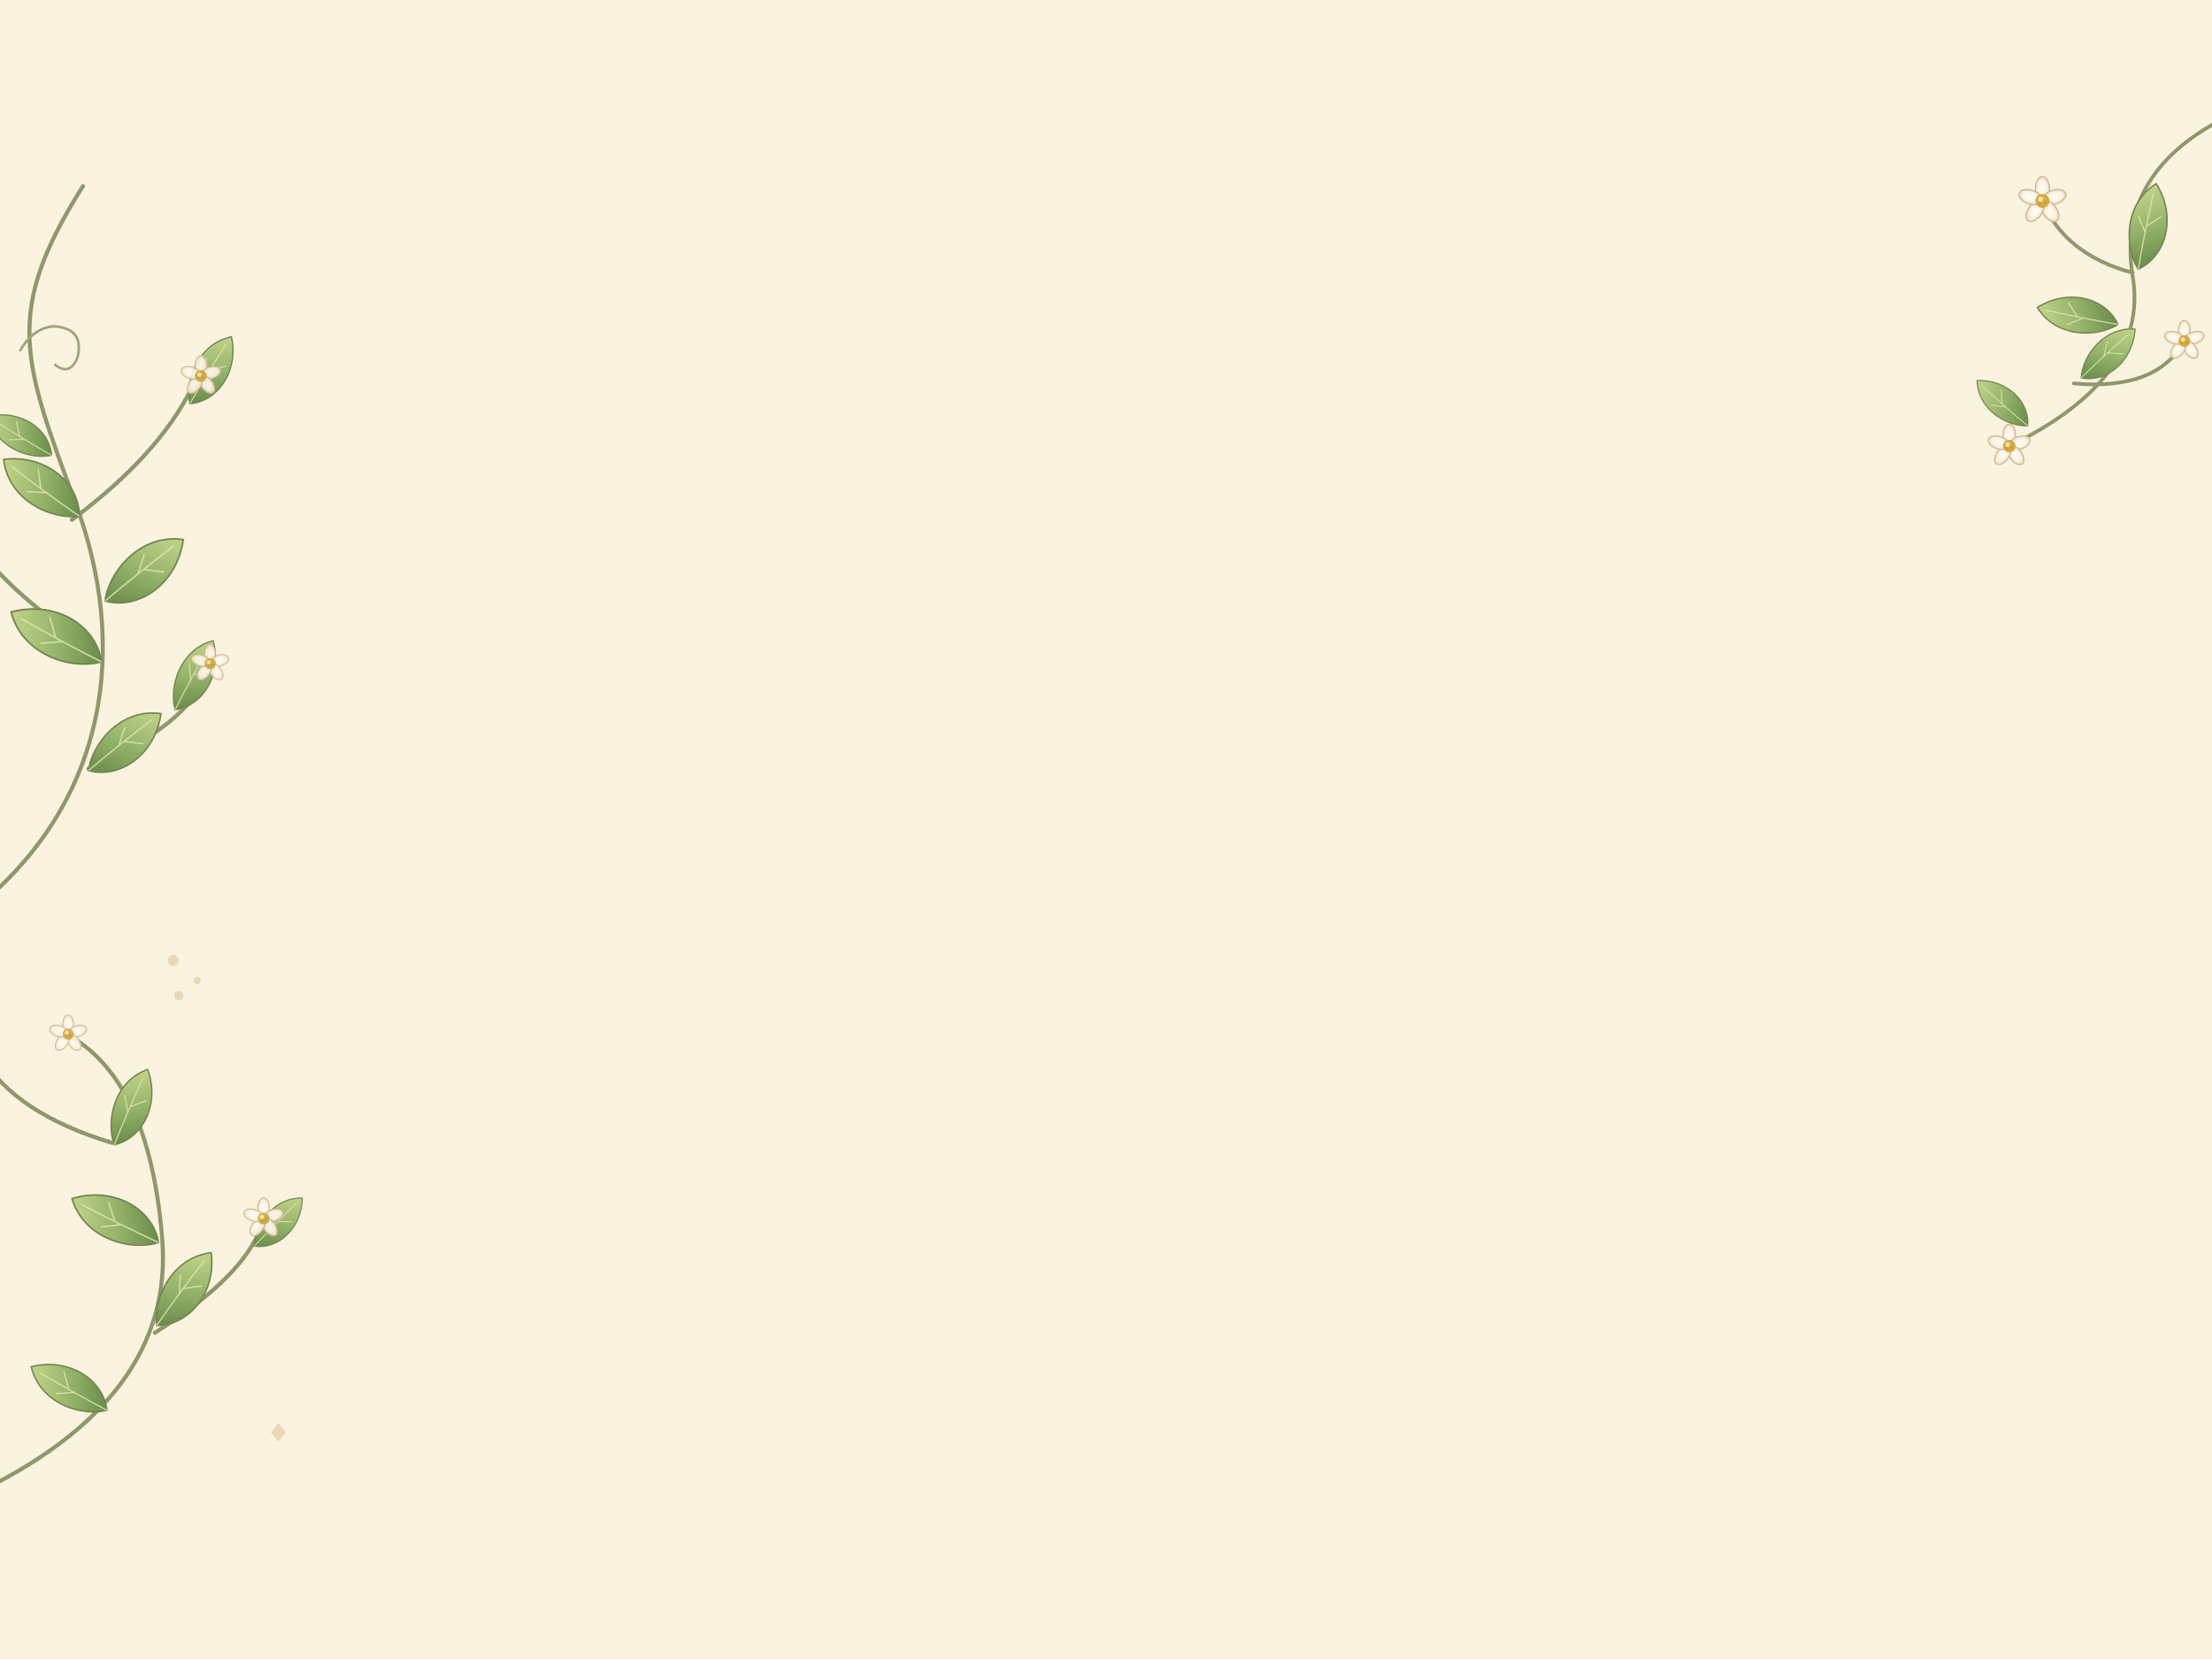
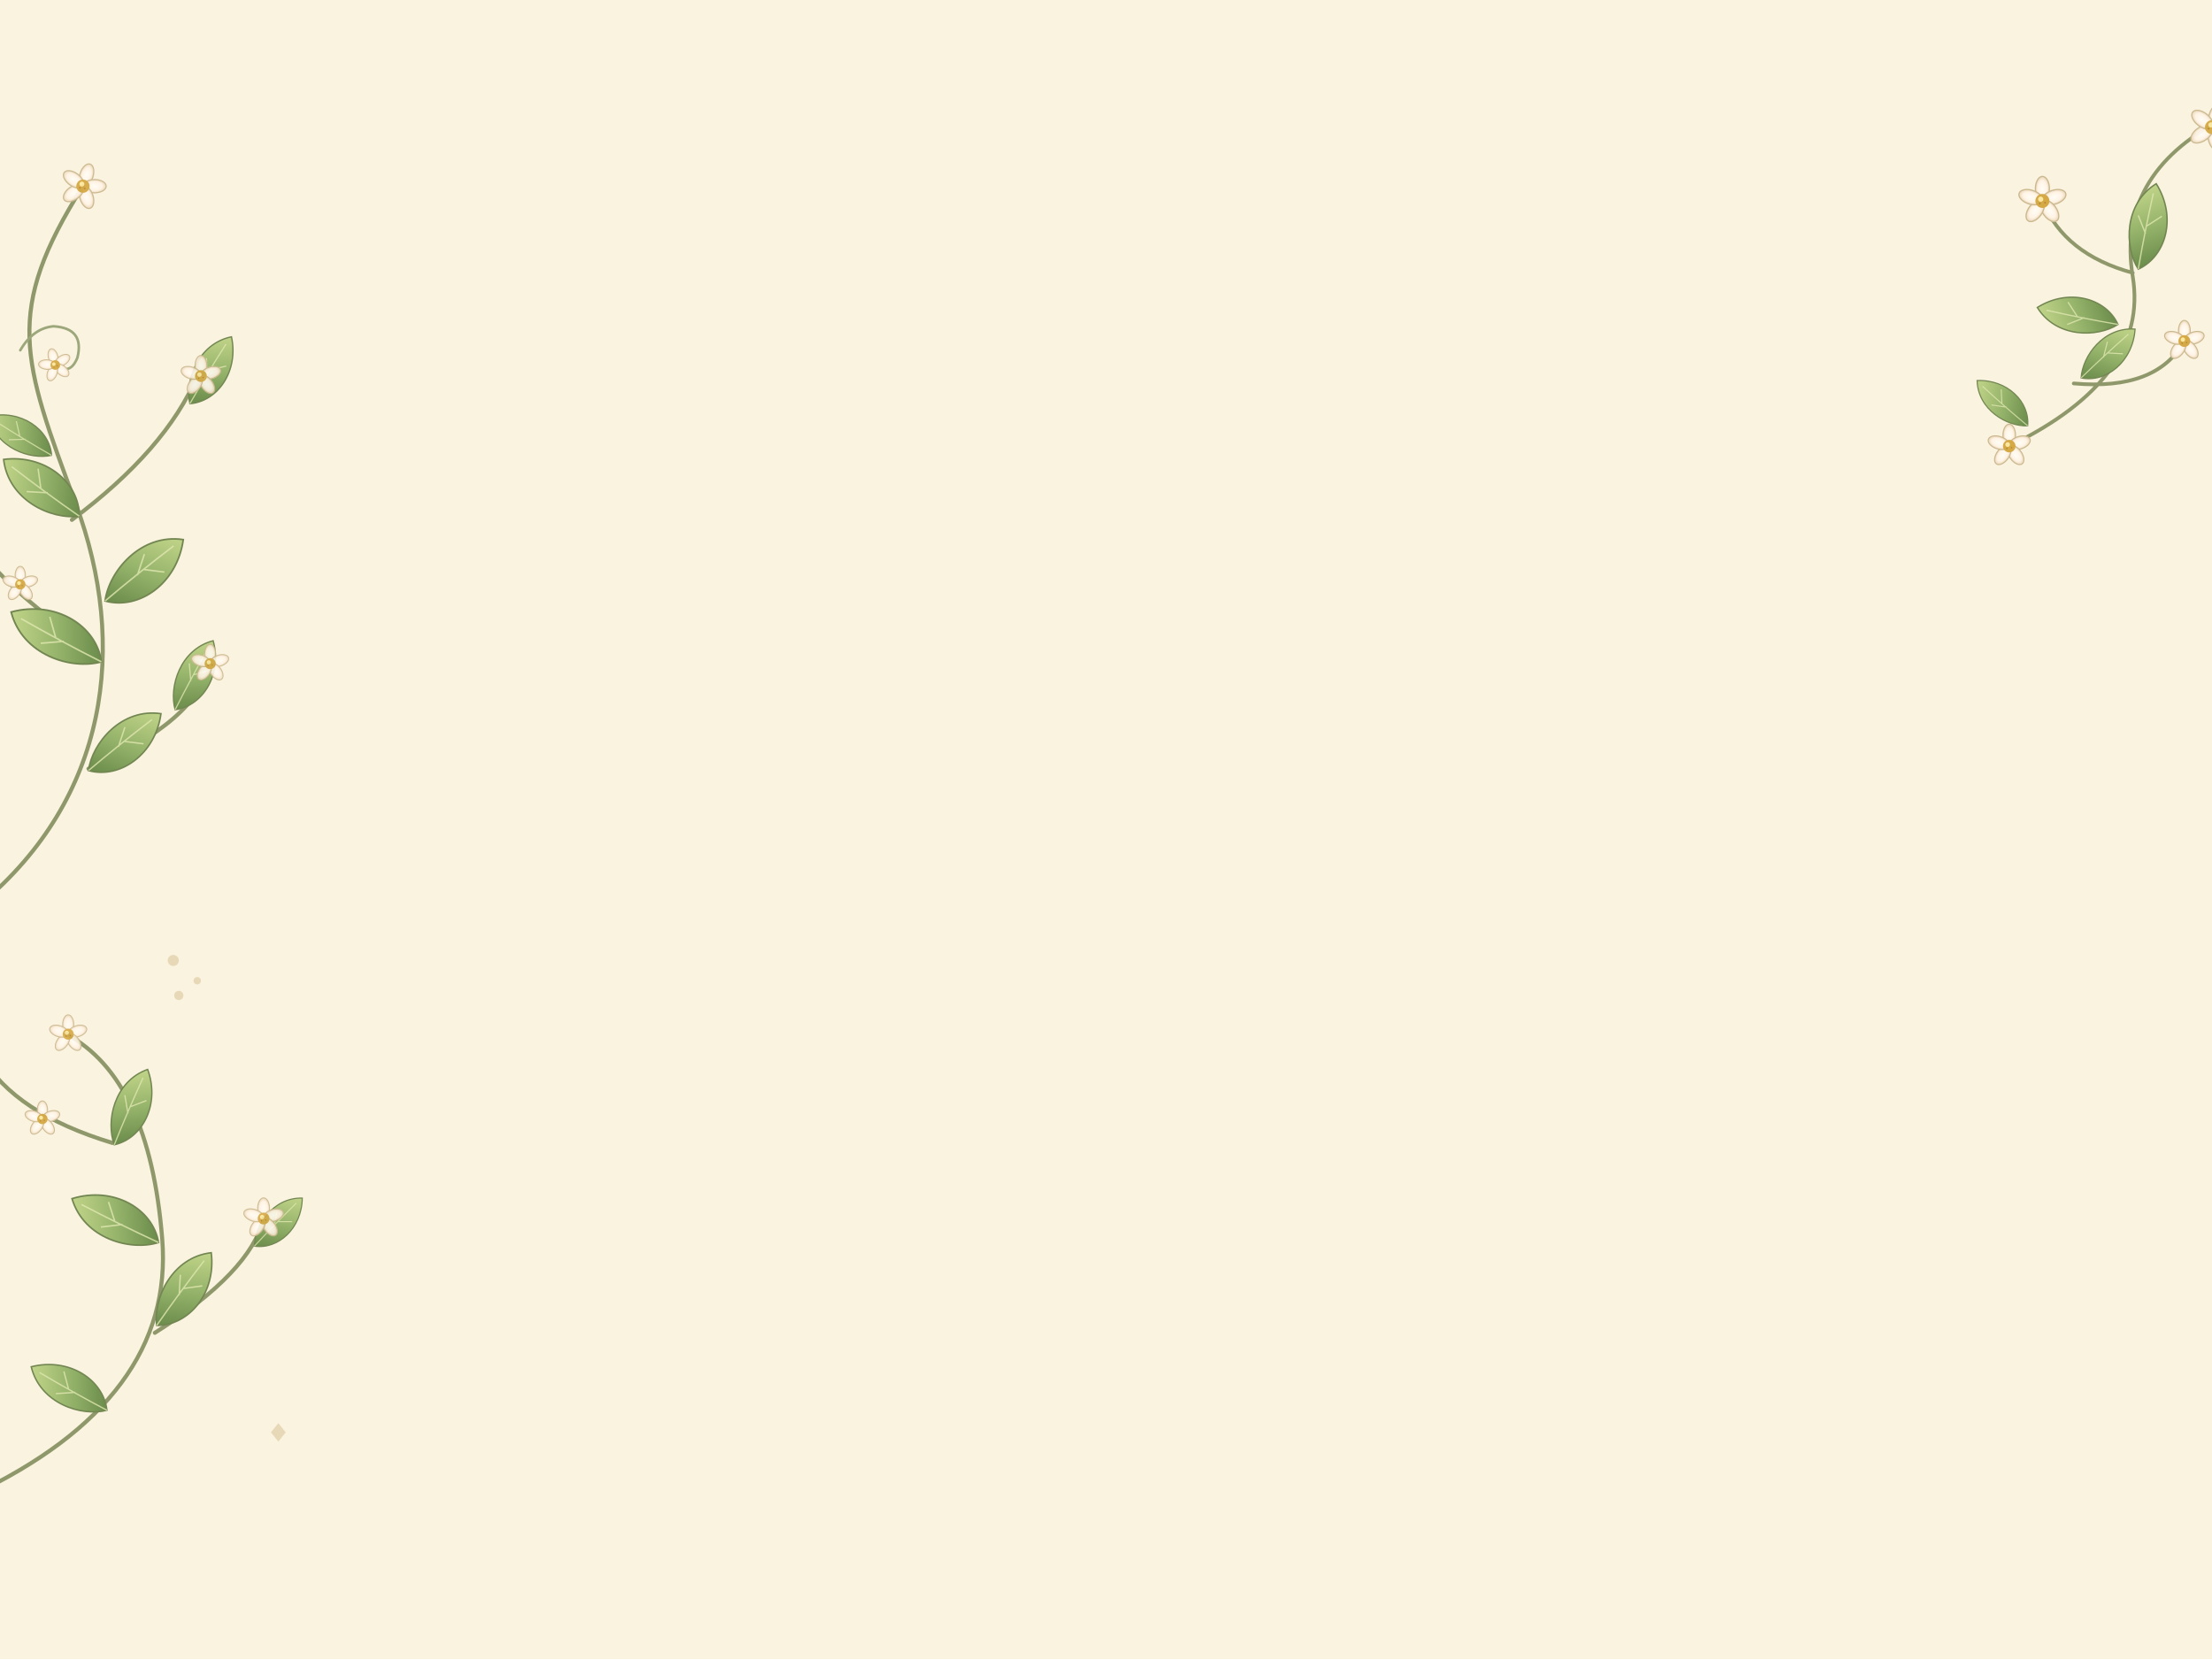
<svg xmlns="http://www.w3.org/2000/svg" viewBox="0 0 1200 900">
  <defs>
    <linearGradient id="leaf" x1="0" y1="0" x2="1" y2="1">
      <stop stop-color="#c3d68a" />
      <stop offset=".5" stop-color="#96b46b" />
      <stop offset="1" stop-color="#668848" />
    </linearGradient>
    <linearGradient id="leafLight">
      <stop stop-color="#e1e8b1" />
      <stop offset="1" stop-color="#9ab977" />
    </linearGradient>
    <g id="sprig-leaf">
      <path d="M0 0C-19-6-40-31-31-58C-3-49 10-21 0 0Z" fill="url(#leaf)" stroke="#728652" stroke-width="1.1" />
      <path d="M0 0Q-14-24-28-51M-13-24l-13-7M-16-29l4-13" fill="none" stroke="#e0e7b0" stroke-width="1" opacity=".8" />
    </g>
    <radialGradient id="petal">
      <stop stop-color="#fffdf6" />
      <stop offset=".65" stop-color="#fff3e4" />
      <stop offset="1" stop-color="#e9d7ba" />
    </radialGradient>
    <g id="flower">
      <g fill="url(#petal)" stroke="#cbb88f" stroke-width=".7">
        <ellipse cy="-7" rx="4" ry="7" />
        <ellipse cy="-7" rx="4" ry="7" transform="rotate(72)" />
        <ellipse cy="-7" rx="4" ry="7" transform="rotate(144)" />
        <ellipse cy="-7" rx="4" ry="7" transform="rotate(216)" />
        <ellipse cy="-7" rx="4" ry="7" transform="rotate(288)" />
      </g>
      <circle r="4" fill="#d5a946" />
      <circle cx="-1" cy="-1" r="1.5" fill="#fbe7a0" />
      <g fill="#b28636">
        <circle cx="1.5" cy="1" r=".5" />
        <circle cx="-1.5" cy="1.5" r=".5" />
      </g>
    </g>
  </defs>
  <rect width="1200" height="900" fill="#faf3df" />
  <g fill="none" stroke-linecap="round">
    <path d="M-10 490C58 433 70 351 41 273S2 169 45 101M39 282Q90 244 107 204M51 352Q11 326-9 301M48 417Q107 391 114 360M-15 811Q95 759 88 672T36 561M84 723Q136 690 143 661M61 620Q8 604-10 573" stroke="#8f986b" stroke-width="2.2" />
    <path d="M11 190Q18 178 29 177Q46 178 42 194Q38 204 30 198" stroke="#9ca77b" stroke-width="1.4" />
  </g>
  <g>
    <use href="#sprig-leaf" transform="translate(43 280) rotate(-25) scale(.78)" />
    <use href="#sprig-leaf" transform="translate(57 326) rotate(80) scale(.82)" />
    <use href="#sprig-leaf" transform="translate(55 359) rotate(-33) scale(.85)" />
    <use href="#sprig-leaf" transform="translate(48 418) rotate(80) scale(.76)" />
    <use href="#sprig-leaf" transform="translate(103 219) rotate(60) scale(.65)" />
    <use href="#sprig-leaf" transform="translate(28 247) rotate(-30) scale(.61)" />
    <use href="#sprig-leaf" transform="translate(95 385) rotate(57) scale(.65)" />
    <use href="#sprig-leaf" transform="translate(85 719) rotate(65) scale(.75)" />
    <use href="#sprig-leaf" transform="translate(86 674) rotate(-35) scale(.8)" />
    <use href="#sprig-leaf" transform="translate(62 621) rotate(52) scale(.68)" />
    <use href="#sprig-leaf" transform="translate(58 765) rotate(-32) scale(.72)" />
    <use href="#sprig-leaf" transform="translate(138 676) rotate(73) scale(.56)" />
  </g>
  <g opacity=".9">
    <use href="#flower" transform="translate(109 204) scale(.8)" />
    <use href="#flower" transform="translate(114 360) scale(.75)" />
    <use href="#flower" transform="translate(37 561) scale(.75)" />
    <use href="#flower" transform="translate(143 661) scale(.8)" />
  </g>
  <g fill="#cbb17a" opacity=".4">
    <circle cx="94" cy="521" r="3" />
    <circle cx="107" cy="532" r="2" />
    <circle cx="97" cy="540" r="2.5" />
    <path d="M151 772l4 5-4 5-4-5Z" />
  </g>
  <g fill="none" stroke="#8f986b" stroke-width="2" stroke-linecap="round">
    <path d="M1205 65Q1148 95 1157 150T1090 242M1157 148Q1120 138 1108 109M1125 208Q1170 212 1185 185" />
  </g>
  <g>
    <use href="#sprig-leaf" transform="translate(1160 146) rotate(40) scale(.72)" />
    <use href="#sprig-leaf" transform="translate(1149 176) rotate(-50) scale(.68)" />
    <use href="#sprig-leaf" transform="translate(1129 205) rotate(76) scale(.6)" />
    <use href="#sprig-leaf" transform="translate(1100 231) rotate(-20) scale(.56)" />
    <use href="#flower" transform="translate(1108 109) scale(.95)" />
    <use href="#flower" transform="translate(1185 185) scale(.8)" />
    <use href="#flower" transform="translate(1090 242) scale(.85)" />
  </g>
+   <g opacity=".96">
+     <use href="#flower" transform="translate(45 101) rotate(18) scale(.9)" />
+     <use href="#flower" transform="translate(30 198) rotate(-15) scale(.65)" />
+     <use href="#flower" transform="translate(1200 69) rotate(20) scale(.95)" />
+     <use href="#flower" transform="translate(11 317) scale(.7)" />
+     <use href="#flower" transform="translate(23 607) scale(.7)" />
+   </g>
</svg>
